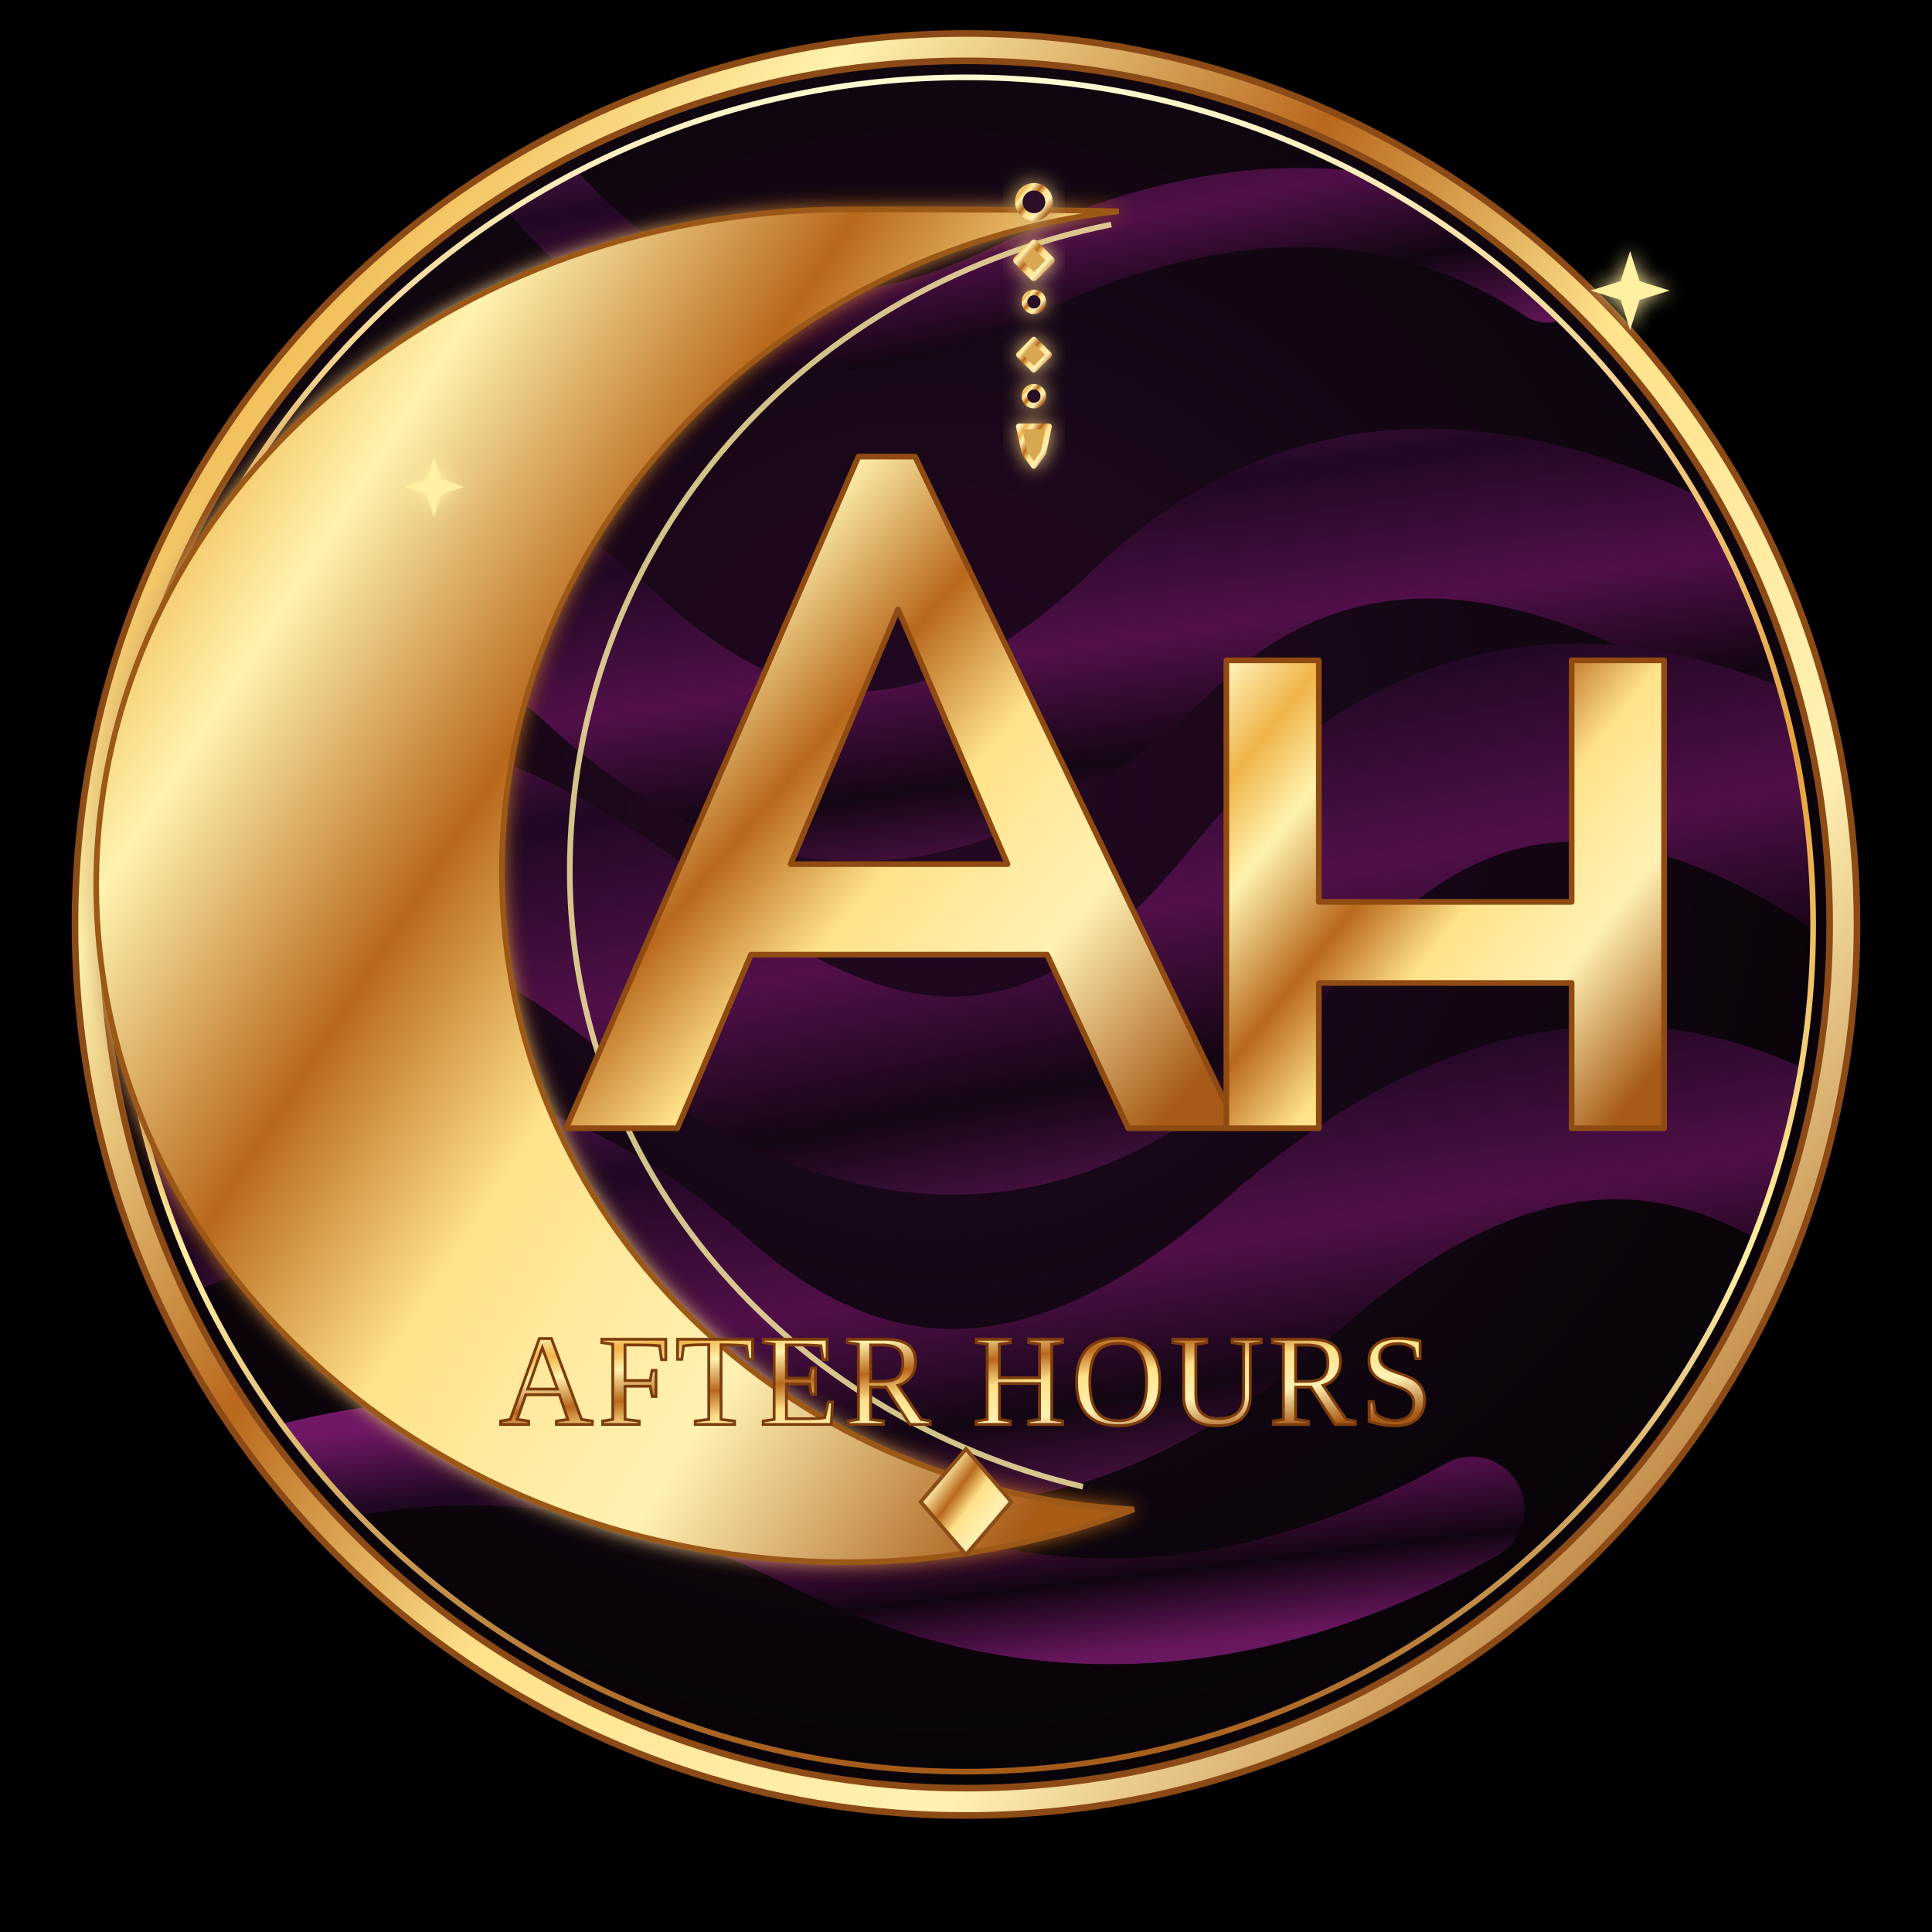
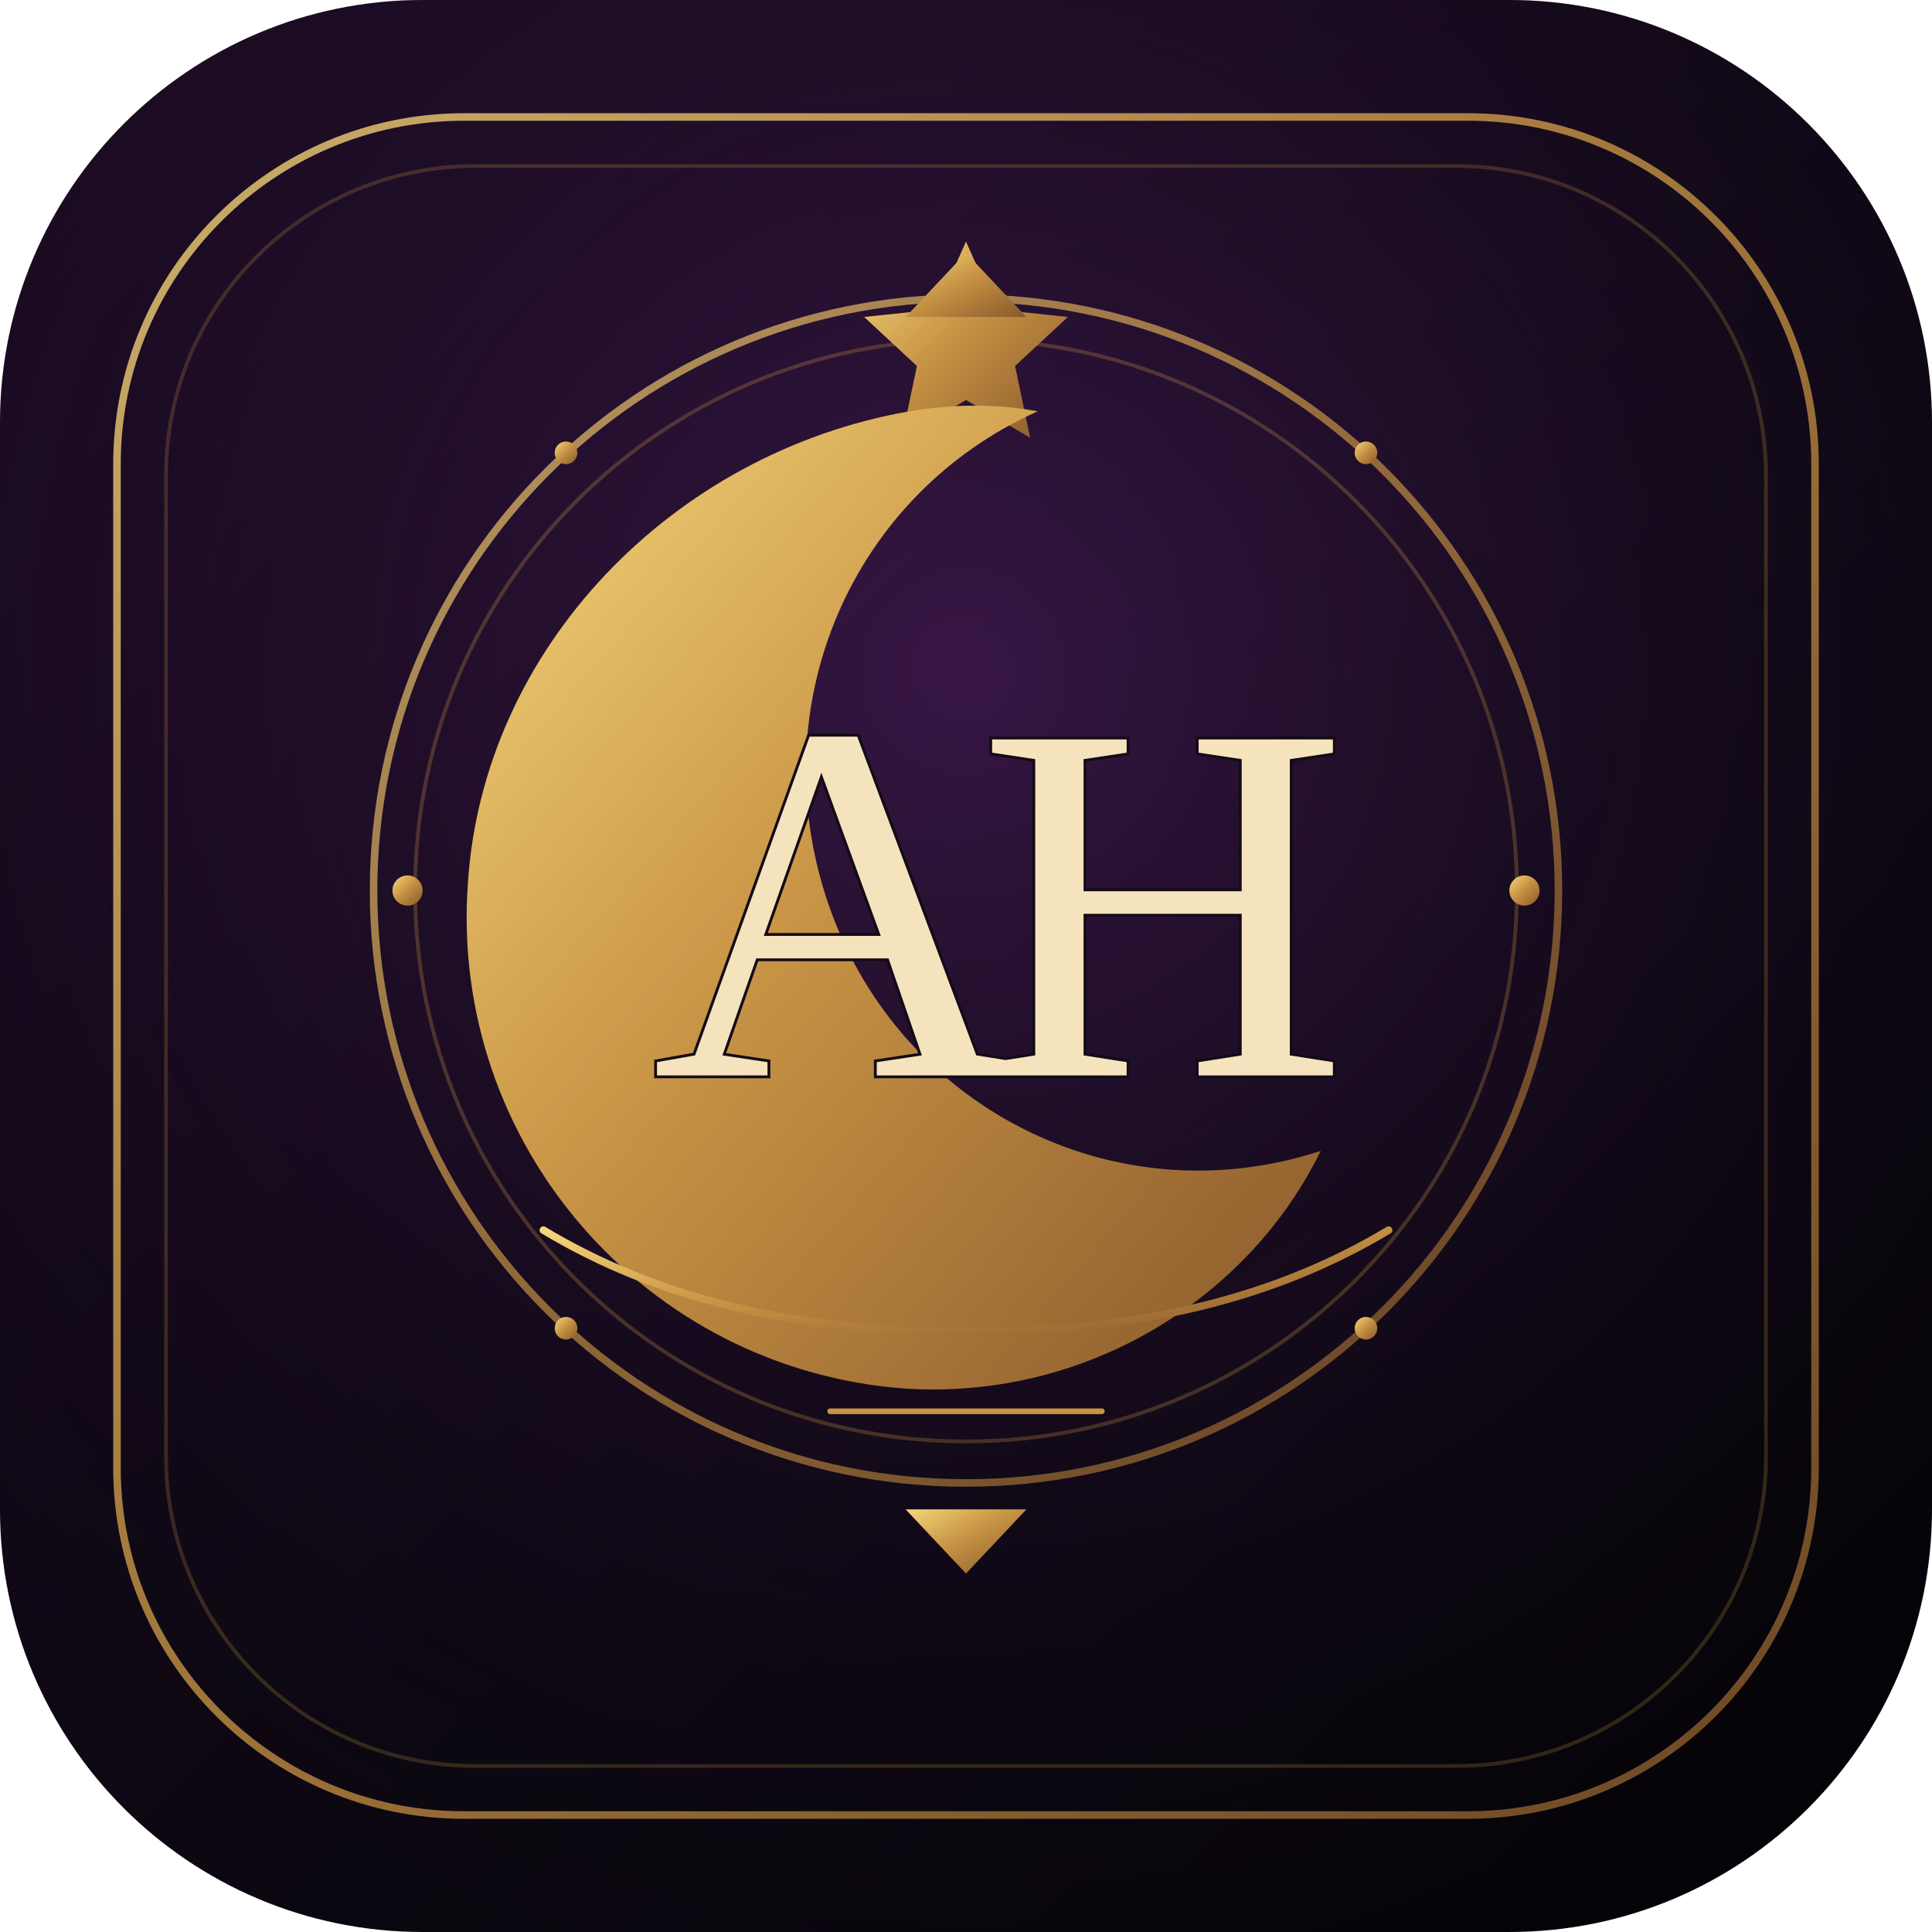
- <svg xmlns="http://www.w3.org/2000/svg" width="192" height="192" viewBox="0 0 1024 1024" role="img" aria-labelledby="title desc">
+ <svg xmlns="http://www.w3.org/2000/svg" width="192" height="192" viewBox="0 0 512 512" role="img" aria-labelledby="title desc">
  <defs>
-     <radialGradient id="bg" cx="48%" cy="42%" r="70%">
-       <stop stop-color="#250824" />
-       <stop offset=".55" stop-color="#100610" />
-       <stop offset="1" stop-color="#020102" />
+     <linearGradient id="bg" x1="0" y1="0" x2="1" y2="1">
+       <stop offset="0" stop-color="#1b0b22" />
+       <stop offset=".58" stop-color="#0b0710" />
+       <stop offset="1" stop-color="#030205" />
+     </linearGradient>
+     <linearGradient id="gold" x1="0" y1="0" x2="1" y2="1">
+       <stop offset="0" stop-color="#f6d77c" />
+       <stop offset=".45" stop-color="#c89445" />
+       <stop offset="1" stop-color="#88582b" />
+     </linearGradient>
+     <radialGradient id="glow" cx=".5" cy=".35" r=".7">
+       <stop offset="0" stop-color="#632579" stop-opacity=".48" />
+       <stop offset="1" stop-color="#150b1c" stop-opacity="0" />
    </radialGradient>
-     <linearGradient id="gold" x1="0" y1="0" x2="1" y2=".85">
-       <stop stop-color="#fff4bd" />
-       <stop offset=".13" stop-color="#f0b449" />
-       <stop offset=".25" stop-color="#fff3ae" />
-       <stop offset=".43" stop-color="#b9681c" />
-       <stop offset=".58" stop-color="#ffe28a" />
-       <stop offset=".78" stop-color="#fff1b3" />
-       <stop offset="1" stop-color="#a85b18" />
-     </linearGradient>
-     <linearGradient id="gold2" x1="0" y1="0" x2="0" y2="1">
-       <stop stop-color="#fff8d0" />
-       <stop offset=".4" stop-color="#e5a13b" />
-       <stop offset=".7" stop-color="#fff0a4" />
-       <stop offset="1" stop-color="#a45b19" />
-     </linearGradient>
-     <linearGradient id="velvet" x1="0" y1="0" x2="1" y2="1">
-       <stop stop-color="#7b1a70" />
-       <stop offset=".25" stop-color="#210824" />
-       <stop offset=".53" stop-color="#58104f" />
-       <stop offset=".76" stop-color="#120512" />
-       <stop offset="1" stop-color="#721967" />
-     </linearGradient>
-     <filter id="glow" x="-40%" y="-40%" width="180%" height="180%">
-       <feGaussianBlur stdDeviation="5" result="blur" />
-       <feMerge>
-         <feMergeNode in="blur" />
-         <feMergeNode in="SourceGraphic" />
-       </feMerge>
-     </filter>
-     <clipPath id="disc">
-       <circle cx="512" cy="490" r="450" />
-     </clipPath>
  </defs>
-   <rect width="1024" height="1024" fill="#000" />
-   <circle cx="512" cy="490" r="466" fill="url(#bg)" />
-   <g clip-path="url(#disc)" opacity=".9" fill="none" stroke="url(#velvet)" stroke-linecap="round">
-     <path d="M38 350Q180 220 320 350T610 335T1000 380" stroke-width="90" />
-     <path d="M15 485Q170 370 350 515T670 485T1020 470" stroke-width="105" />
-     <path d="M40 665Q220 560 365 690T680 670T1000 650" stroke-width="92" />
-     <path d="M260 65Q370 230 535 150T820 150" stroke-width="42" />
-     <path d="M90 805Q260 730 430 815T780 800" stroke-width="56" />
+   <rect width="512" height="512" rx="112" fill="url(#bg)" />
+   <rect width="512" height="512" rx="112" fill="url(#glow)" />
+   <rect x="31" y="31" width="450" height="450" rx="92" fill="none" stroke="url(#gold)" stroke-opacity=".8" stroke-width="2" />
+   <rect x="44" y="44" width="424" height="424" rx="82" fill="none" stroke="#c89445" stroke-opacity=".23" stroke-width="1" />
+   <circle cx="256" cy="236" r="157" fill="none" stroke="url(#gold)" stroke-opacity=".7" stroke-width="2" />
+   <circle cx="256" cy="236" r="146" fill="none" stroke="#c89445" stroke-opacity=".28" stroke-width="1" />
+   <g fill="url(#gold)">
+     <path d="M256 64l8 18 19 2-14 13 4 19-17-10-17 10 4-19-14-13 19-2z" />
+     <circle cx="108" cy="236" r="4" />
+     <circle cx="404" cy="236" r="4" />
+     <circle cx="150" cy="120" r="3" />
+     <circle cx="362" cy="120" r="3" />
+     <circle cx="150" cy="352" r="3" />
+     <circle cx="362" cy="352" r="3" />
+     <path d="M240 400h32l-16 17z" />
+     <path d="M240 84h32l-16-17z" />
  </g>
-   <circle cx="512" cy="490" r="465" fill="none" stroke="#8b4a16" stroke-width="18" />
-   <circle cx="512" cy="490" r="465" fill="none" stroke="url(#gold)" stroke-width="11" />
-   <circle cx="512" cy="490" r="449" fill="none" stroke="url(#gold2)" stroke-width="3" />
-   <path d="M593 112C411 132 266 281 266 462c0 183 150 329 335 338-48 18-99 28-152 28-220 0-398-160-398-359S229 111 449 111c51 0 99 0 144 1Z" fill="url(#gold)" stroke="#9c5818" stroke-width="3" filter="url(#glow)" />
-   <path d="M589 119C420 153 302 293 302 462c0 157 115 289 272 326" fill="none" stroke="#fff2a5" stroke-width="3" opacity=".8" />
-   <g fill="url(#gold)" stroke="#8f4b11" stroke-width="3" stroke-linejoin="round">
-     <path d="M300 598 455 242h30l171 356h-58l-43-92H398l-39 92h-59zm119-140h115l-58-135-57 135z" />
-     <path d="M650 350h49v128h134V350h49v248h-49V521H699v77h-49z" />
-   </g>
-   <g fill="none" stroke="url(#gold)" stroke-width="4" stroke-linecap="round" stroke-linejoin="round" filter="url(#glow)">
-     <path d="M548 78v22m0 18v16m0 18v14m0 18v14m0 18v14m0 18v15" />
-     <circle cx="548" cy="107" r="8" fill="#2a0c27" stroke-width="4" />
-     <path d="m548 129 9 9-9 9-9-9z" fill="#d7a84f" />
-     <circle cx="548" cy="160" r="5" fill="#2a0c27" stroke-width="3" />
-     <path d="m548 180 8 8-8 8-8-8z" fill="#d7a84f" stroke-width="3" />
-     <circle cx="548" cy="210" r="5" fill="#2a0c27" stroke-width="3" />
-     <path d="M540 226h16l-3 14-5 7-5-7z" fill="#d7a84f" stroke-width="3" />
-   </g>
-   <text x="512" y="755" text-anchor="middle" font-family="Georgia,'Times New Roman',serif" font-size="69" letter-spacing="2.5" fill="url(#gold)" stroke="#7d3d0d" stroke-width="1.5">AFTER HOURS</text>
-   <path d="M185 796H465M559 796H839" stroke="url(#gold)" stroke-width="4" />
-   <path d="m512 768 24 28-24 28-24-28z" fill="url(#gold)" stroke="#8b4d17" stroke-width="2" />
-   <g fill="#fff0a2" filter="url(#glow)">
-     <path d="M864 133l5 16 16 5-16 5-5 16-5-16-16-5 16-5z" />
-     <path d="M230 242l4 12 12 4-12 4-4 12-4-12-12-4 12-4z" />
-   </g>
+   <path d="M275 109c-49 22-73 77-56 129 18 55 76 85 131 67-19 39-62 66-110 63-69-5-121-65-116-134 4-62 54-114 117-125 12-2 23-2 34 0z" fill="url(#gold)" />
+   <text x="265" y="285" text-anchor="middle" font-family="Georgia, 'Times New Roman', serif" font-size="136" font-weight="normal" letter-spacing="-12" fill="#f4e3bd" stroke="#130b17" stroke-width="1.5" paint-order="stroke">AH</text>
+   <path d="M144 326c30 18 66 27 112 27s82-9 112-27" fill="none" stroke="url(#gold)" stroke-width="2" stroke-linecap="round" />
+   <path d="M220 374h72" fill="none" stroke="#c89445" stroke-width="1.5" stroke-linecap="round" />
</svg>
